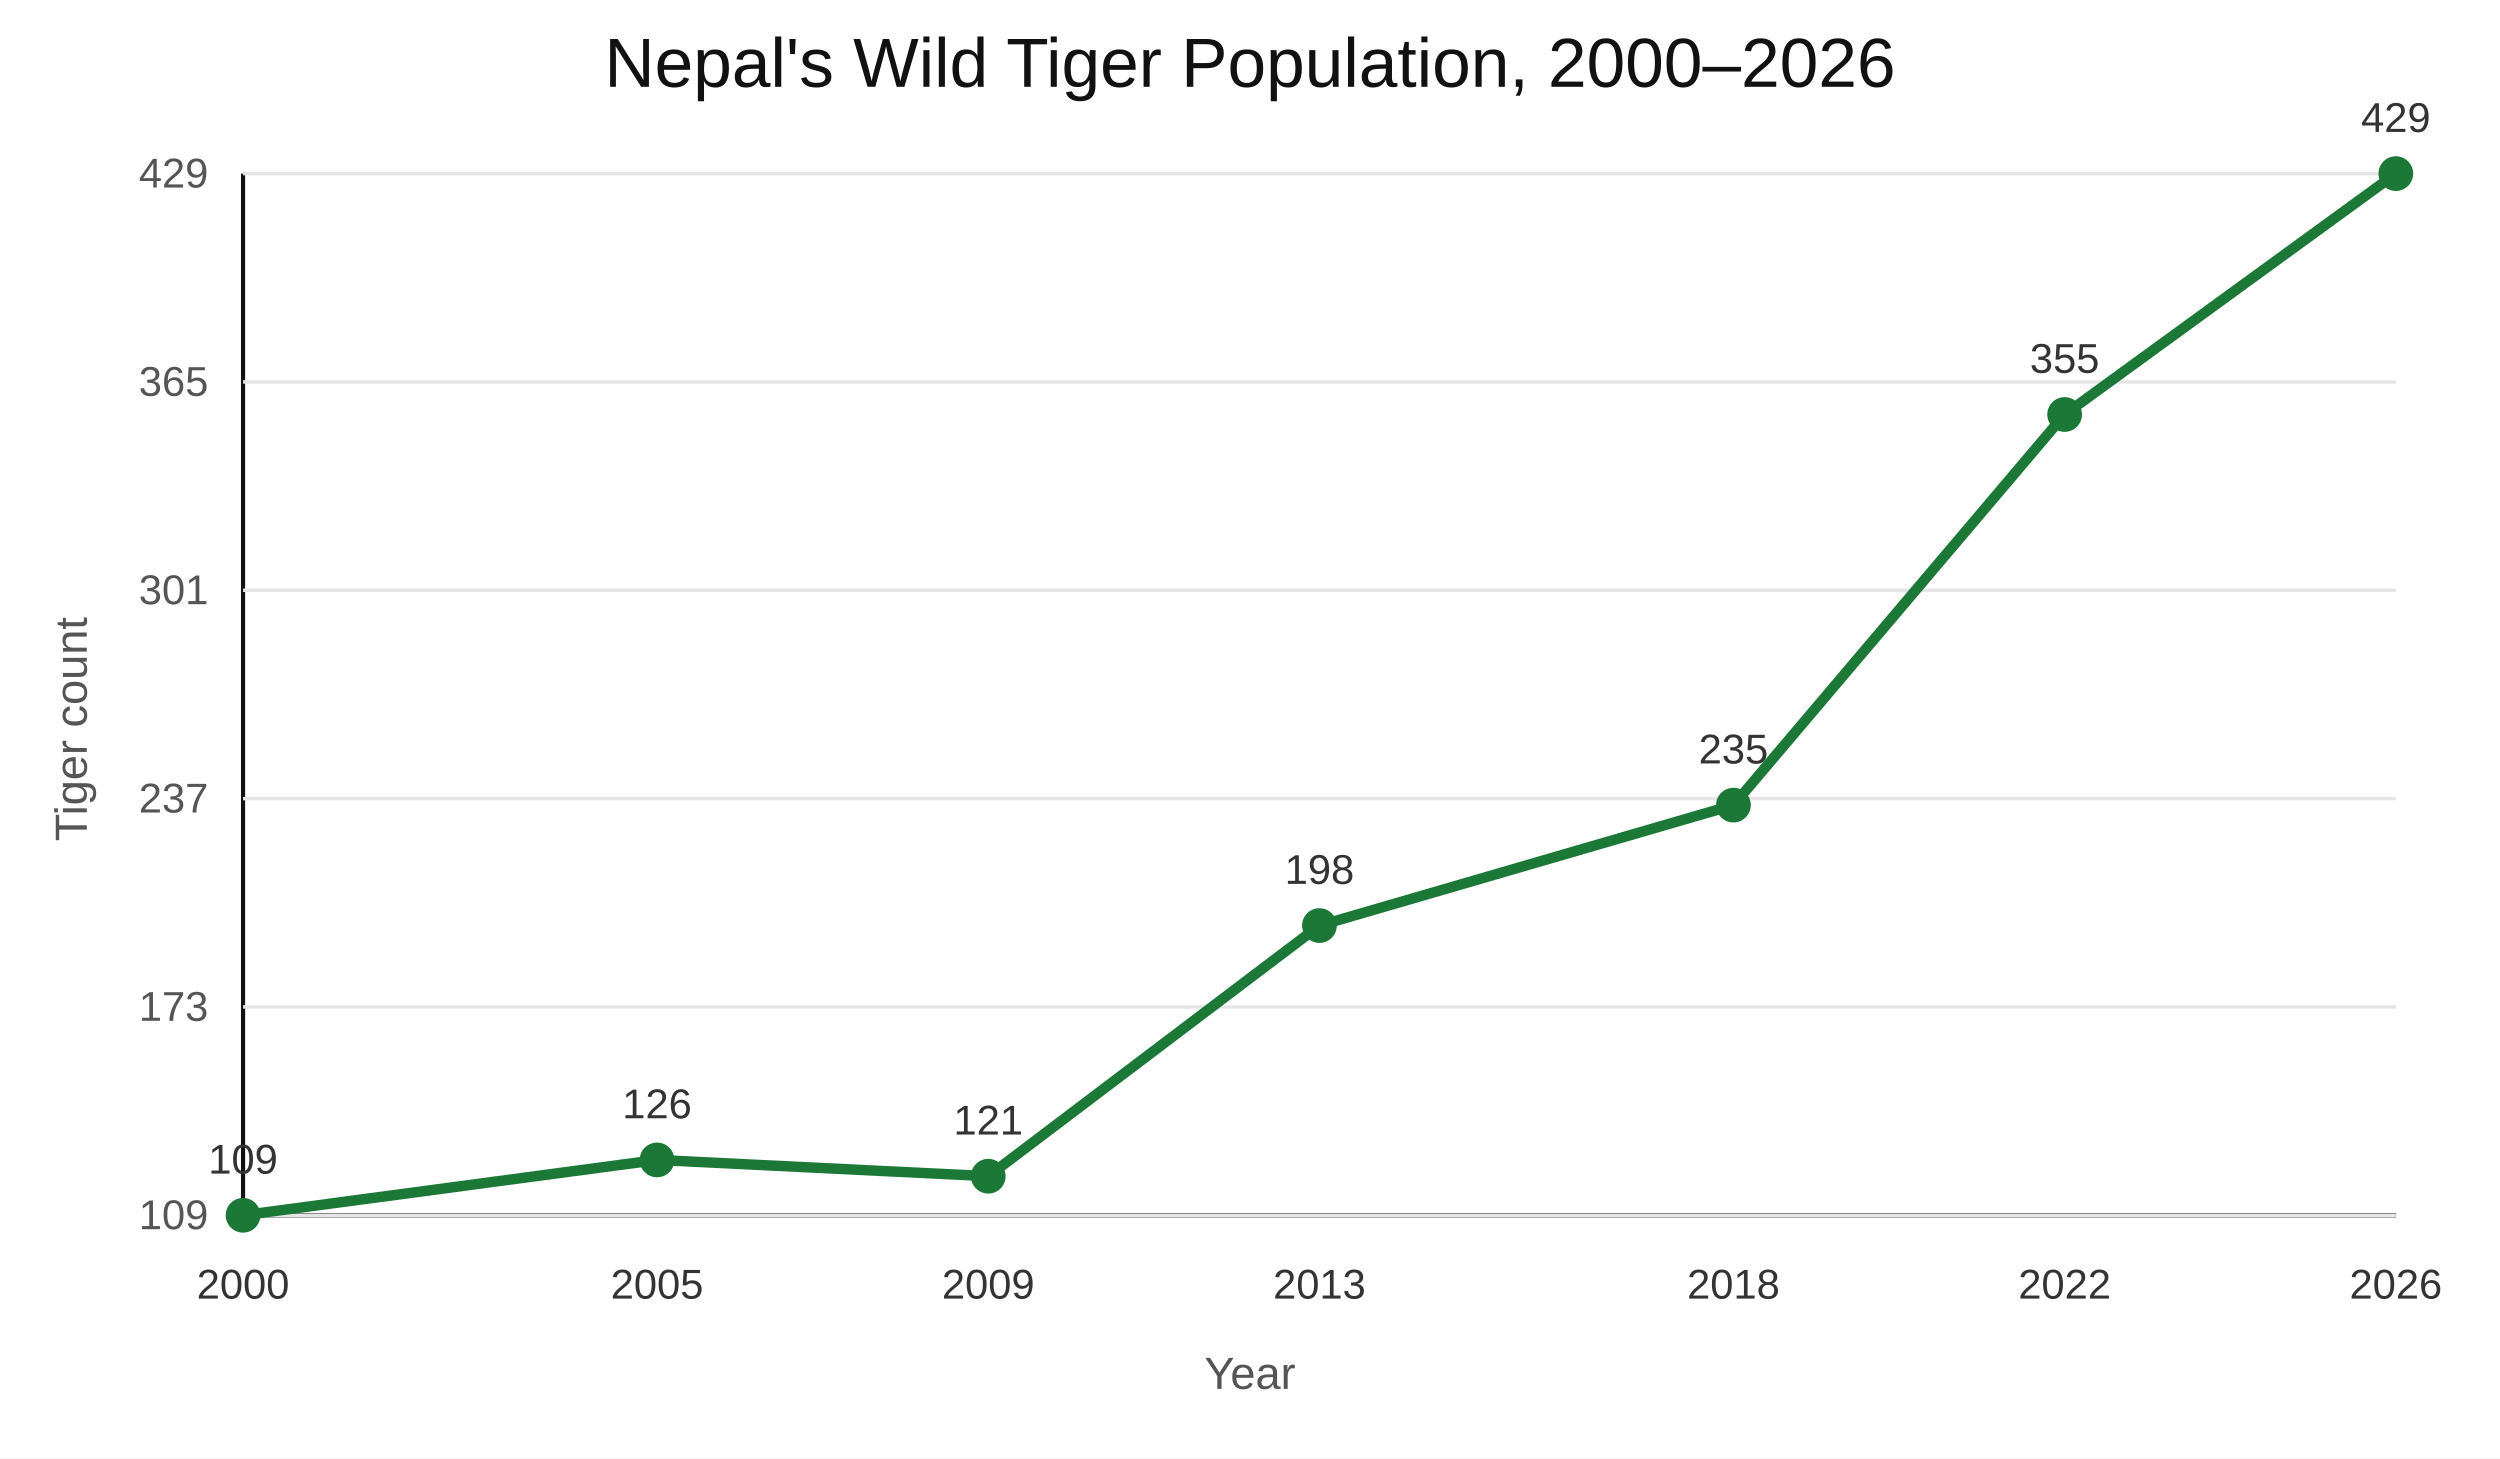
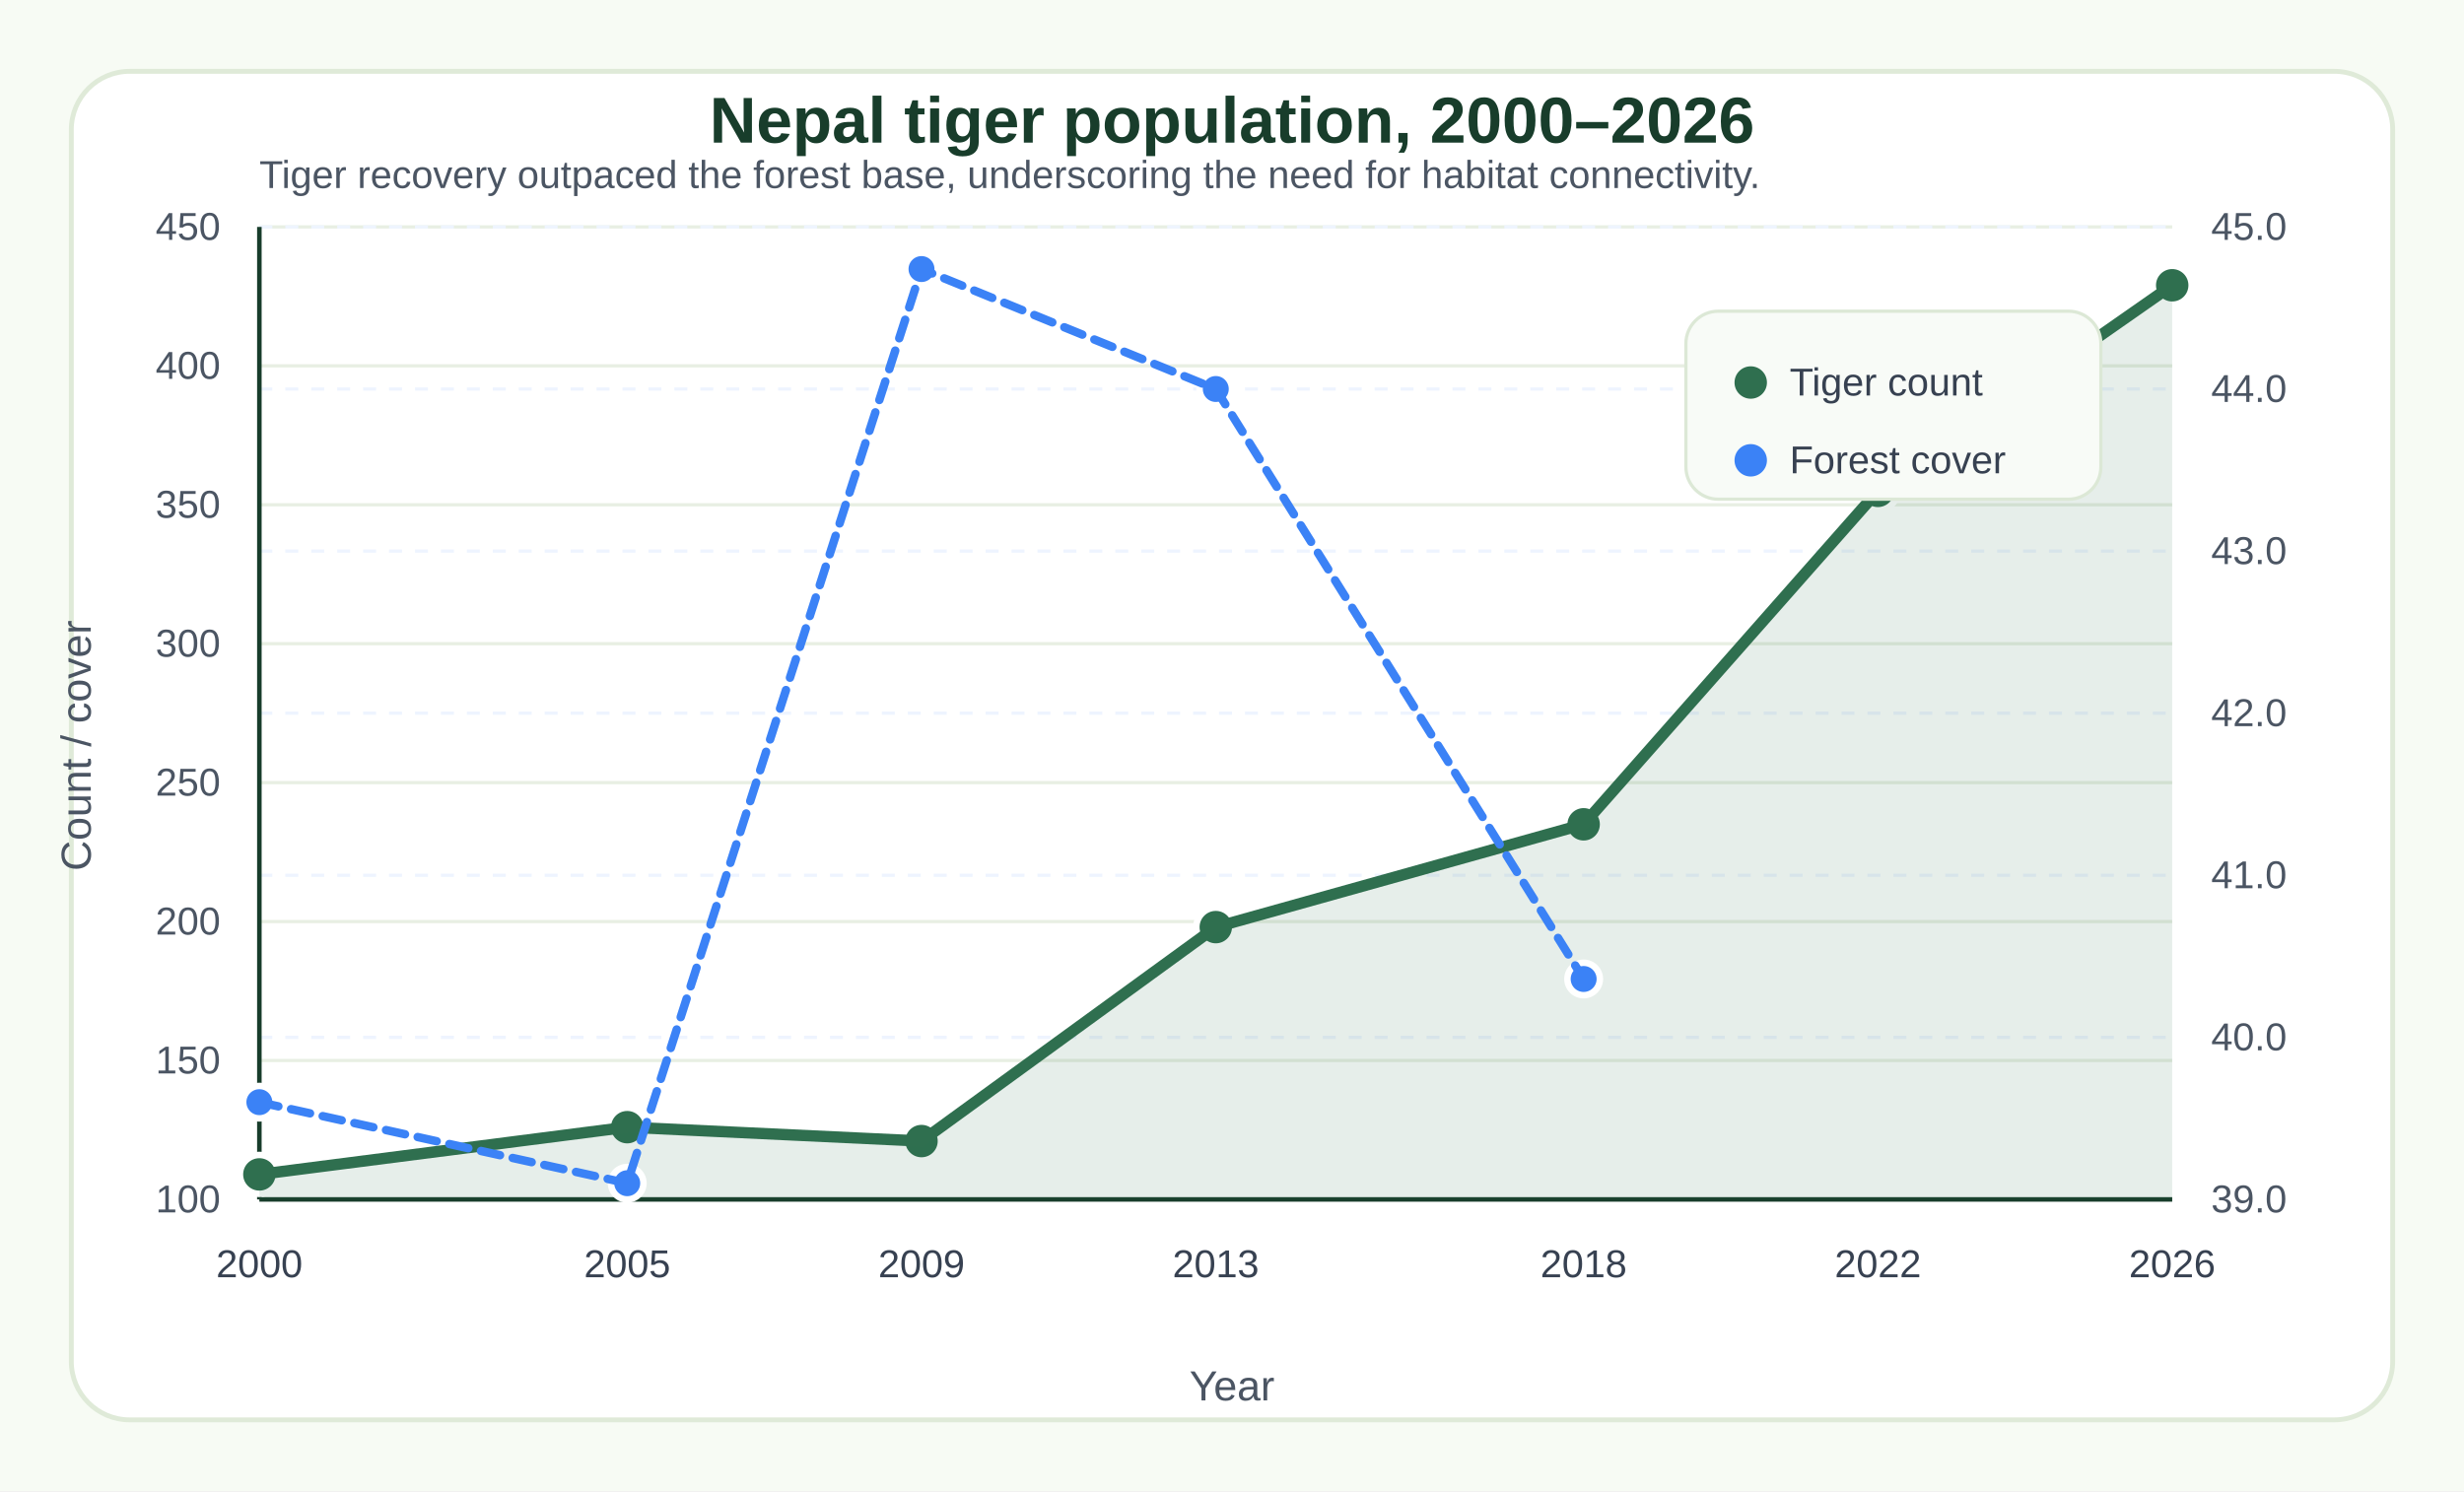
- <svg xmlns="http://www.w3.org/2000/svg" width="720" height="420" viewBox="0 0 720 420">
-   <rect x="0" y="0" width="100%" height="100%" fill="white" />
-   <text x="360.0" y="25" text-anchor="middle" font-size="20" font-family="Arial" fill="#111">Nepal's Wild Tiger Population, 2000–2026</text>
-   <line x1="70" y1="350" x2="690" y2="350" stroke="#111" stroke-width="1.2" />
-   <line x1="70" y1="50" x2="70" y2="350" stroke="#111" stroke-width="1.2" />
-   <line x1="70" y1="350.0" x2="690" y2="350.0" stroke="#e5e5e5" stroke-width="1" />
-   <text x="60" y="354.0" text-anchor="end" font-size="12" font-family="Arial" fill="#555">109</text>
-   <line x1="70" y1="290.0" x2="690" y2="290.0" stroke="#e5e5e5" stroke-width="1" />
-   <text x="60" y="294.0" text-anchor="end" font-size="12" font-family="Arial" fill="#555">173</text>
-   <line x1="70" y1="230.0" x2="690" y2="230.0" stroke="#e5e5e5" stroke-width="1" />
-   <text x="60" y="234.0" text-anchor="end" font-size="12" font-family="Arial" fill="#555">237</text>
-   <line x1="70" y1="170.0" x2="690" y2="170.0" stroke="#e5e5e5" stroke-width="1" />
-   <text x="60" y="174.0" text-anchor="end" font-size="12" font-family="Arial" fill="#555">301</text>
-   <line x1="70" y1="110.0" x2="690" y2="110.0" stroke="#e5e5e5" stroke-width="1" />
-   <text x="60" y="114.0" text-anchor="end" font-size="12" font-family="Arial" fill="#555">365</text>
-   <line x1="70" y1="50.0" x2="690" y2="50.0" stroke="#e5e5e5" stroke-width="1" />
-   <text x="60" y="54.0" text-anchor="end" font-size="12" font-family="Arial" fill="#555">429</text>
-   <circle cx="70.0" cy="350.0" r="5" fill="#1b7837" />
-   <text x="70.0" y="374" text-anchor="middle" font-size="12" font-family="Arial" fill="#333">2000</text>
-   <text x="70.0" y="338.0" text-anchor="middle" font-size="12" font-family="Arial" fill="#333">109</text>
-   <circle cx="189.231" cy="334.062" r="5" fill="#1b7837" />
-   <text x="189.231" y="374" text-anchor="middle" font-size="12" font-family="Arial" fill="#333">2005</text>
-   <text x="189.231" y="322.062" text-anchor="middle" font-size="12" font-family="Arial" fill="#333">126</text>
-   <circle cx="284.615" cy="338.75" r="5" fill="#1b7837" />
-   <text x="284.615" y="374" text-anchor="middle" font-size="12" font-family="Arial" fill="#333">2009</text>
-   <text x="284.615" y="326.75" text-anchor="middle" font-size="12" font-family="Arial" fill="#333">121</text>
-   <circle cx="380.0" cy="266.562" r="5" fill="#1b7837" />
-   <text x="380.0" y="374" text-anchor="middle" font-size="12" font-family="Arial" fill="#333">2013</text>
-   <text x="380.0" y="254.562" text-anchor="middle" font-size="12" font-family="Arial" fill="#333">198</text>
-   <circle cx="499.231" cy="231.875" r="5" fill="#1b7837" />
-   <text x="499.231" y="374" text-anchor="middle" font-size="12" font-family="Arial" fill="#333">2018</text>
-   <text x="499.231" y="219.875" text-anchor="middle" font-size="12" font-family="Arial" fill="#333">235</text>
-   <circle cx="594.615" cy="119.375" r="5" fill="#1b7837" />
-   <text x="594.615" y="374" text-anchor="middle" font-size="12" font-family="Arial" fill="#333">2022</text>
-   <text x="594.615" y="107.375" text-anchor="middle" font-size="12" font-family="Arial" fill="#333">355</text>
-   <circle cx="690.0" cy="50.0" r="5" fill="#1b7837" />
-   <text x="690.0" y="374" text-anchor="middle" font-size="12" font-family="Arial" fill="#333">2026</text>
-   <text x="690.0" y="38.0" text-anchor="middle" font-size="12" font-family="Arial" fill="#333">429</text>
-   <polyline points="70.0,350.0 189.231,334.062 284.615,338.75 380.0,266.562 499.231,231.875 594.615,119.375 690.0,50.0" fill="none" stroke="#1b7837" stroke-width="3" />
-   <text x="360.0" y="400" text-anchor="middle" font-size="13" font-family="Arial" fill="#555">Year</text>
-   <text x="25" y="210.0" text-anchor="middle" transform="rotate(-90 25 210.0)" font-size="13" font-family="Arial" fill="#555">Tiger count</text>
+ <svg xmlns="http://www.w3.org/2000/svg" width="760" height="460" viewBox="0 0 760 460">
+   <rect x="0" y="0" width="100%" height="100%" fill="#f7fbf4" />
+   <rect x="22" y="22" width="716" height="416" rx="18" fill="#ffffff" stroke="#dfead8" stroke-width="1.5" />
+   <text x="380.0" y="44" text-anchor="middle" font-size="20" font-family="Arial" fill="#183d2b" font-weight="700">Nepal tiger population, 2000–2026</text>
+   <text x="80" y="58" font-size="12" font-family="Arial" fill="#4b5563">Tiger recovery outpaced the forest base, underscoring the need for habitat connectivity.</text>
+   <line x1="80" y1="370.0" x2="670" y2="370.0" stroke="#e8efe3" stroke-width="1" />
+   <text x="68" y="374.0" text-anchor="end" font-size="12" font-family="Arial" fill="#4b5563">100</text>
+   <line x1="80" y1="327.143" x2="670" y2="327.143" stroke="#e8efe3" stroke-width="1" />
+   <text x="68" y="331.143" text-anchor="end" font-size="12" font-family="Arial" fill="#4b5563">150</text>
+   <line x1="80" y1="284.286" x2="670" y2="284.286" stroke="#e8efe3" stroke-width="1" />
+   <text x="68" y="288.286" text-anchor="end" font-size="12" font-family="Arial" fill="#4b5563">200</text>
+   <line x1="80" y1="241.429" x2="670" y2="241.429" stroke="#e8efe3" stroke-width="1" />
+   <text x="68" y="245.429" text-anchor="end" font-size="12" font-family="Arial" fill="#4b5563">250</text>
+   <line x1="80" y1="198.571" x2="670" y2="198.571" stroke="#e8efe3" stroke-width="1" />
+   <text x="68" y="202.571" text-anchor="end" font-size="12" font-family="Arial" fill="#4b5563">300</text>
+   <line x1="80" y1="155.714" x2="670" y2="155.714" stroke="#e8efe3" stroke-width="1" />
+   <text x="68" y="159.714" text-anchor="end" font-size="12" font-family="Arial" fill="#4b5563">350</text>
+   <line x1="80" y1="112.857" x2="670" y2="112.857" stroke="#e8efe3" stroke-width="1" />
+   <text x="68" y="116.857" text-anchor="end" font-size="12" font-family="Arial" fill="#4b5563">400</text>
+   <line x1="80" y1="70.0" x2="670" y2="70.0" stroke="#e8efe3" stroke-width="1" />
+   <text x="68" y="74.0" text-anchor="end" font-size="12" font-family="Arial" fill="#4b5563">450</text>
+   <line x1="80" y1="370.0" x2="670" y2="370.0" stroke="#eef4ff" stroke-width="1" stroke-dasharray="4 4" />
+   <text x="682" y="374.0" text-anchor="start" font-size="12" font-family="Arial" fill="#4b5563">39.0</text>
+   <line x1="80" y1="320.0" x2="670" y2="320.0" stroke="#eef4ff" stroke-width="1" stroke-dasharray="4 4" />
+   <text x="682" y="324.0" text-anchor="start" font-size="12" font-family="Arial" fill="#4b5563">40.0</text>
+   <line x1="80" y1="270.0" x2="670" y2="270.0" stroke="#eef4ff" stroke-width="1" stroke-dasharray="4 4" />
+   <text x="682" y="274.0" text-anchor="start" font-size="12" font-family="Arial" fill="#4b5563">41.0</text>
+   <line x1="80" y1="220.0" x2="670" y2="220.0" stroke="#eef4ff" stroke-width="1" stroke-dasharray="4 4" />
+   <text x="682" y="224.0" text-anchor="start" font-size="12" font-family="Arial" fill="#4b5563">42.0</text>
+   <line x1="80" y1="170.0" x2="670" y2="170.0" stroke="#eef4ff" stroke-width="1" stroke-dasharray="4 4" />
+   <text x="682" y="174.0" text-anchor="start" font-size="12" font-family="Arial" fill="#4b5563">43.0</text>
+   <line x1="80" y1="120.0" x2="670" y2="120.0" stroke="#eef4ff" stroke-width="1" stroke-dasharray="4 4" />
+   <text x="682" y="124.0" text-anchor="start" font-size="12" font-family="Arial" fill="#4b5563">44.0</text>
+   <line x1="80" y1="70.0" x2="670" y2="70.0" stroke="#eef4ff" stroke-width="1" stroke-dasharray="4 4" />
+   <text x="682" y="74.0" text-anchor="start" font-size="12" font-family="Arial" fill="#4b5563">45.0</text>
+   <line x1="80" y1="370" x2="670" y2="370" stroke="#183d2b" stroke-width="1.4" />
+   <line x1="80" y1="70" x2="80" y2="370" stroke="#183d2b" stroke-width="1.4" />
+   <circle cx="80.0" cy="362.286" r="6" fill="#2f6f4f" stroke="#ffffff" stroke-width="2" />
+   <text x="80.0" y="394" text-anchor="middle" font-size="12" font-family="Arial" fill="#374151">2000</text>
+   <circle cx="193.462" cy="347.714" r="6" fill="#2f6f4f" stroke="#ffffff" stroke-width="2" />
+   <text x="193.462" y="394" text-anchor="middle" font-size="12" font-family="Arial" fill="#374151">2005</text>
+   <circle cx="284.231" cy="352.0" r="6" fill="#2f6f4f" stroke="#ffffff" stroke-width="2" />
+   <text x="284.231" y="394" text-anchor="middle" font-size="12" font-family="Arial" fill="#374151">2009</text>
+   <circle cx="375.0" cy="286.0" r="6" fill="#2f6f4f" stroke="#ffffff" stroke-width="2" />
+   <text x="375.0" y="394" text-anchor="middle" font-size="12" font-family="Arial" fill="#374151">2013</text>
+   <circle cx="488.462" cy="254.286" r="6" fill="#2f6f4f" stroke="#ffffff" stroke-width="2" />
+   <text x="488.462" y="394" text-anchor="middle" font-size="12" font-family="Arial" fill="#374151">2018</text>
+   <circle cx="579.231" cy="151.429" r="6" fill="#2f6f4f" stroke="#ffffff" stroke-width="2" />
+   <text x="579.231" y="394" text-anchor="middle" font-size="12" font-family="Arial" fill="#374151">2022</text>
+   <circle cx="670.0" cy="88.0" r="6" fill="#2f6f4f" stroke="#ffffff" stroke-width="2" />
+   <text x="670.0" y="394" text-anchor="middle" font-size="12" font-family="Arial" fill="#374151">2026</text>
+   <polygon points="80.0,362.286 193.462,347.714 284.231,352.0 375.0,286.0 488.462,254.286 579.231,151.429 670.0,88.0 670.0,370 80.0,370" fill="#2f6f4f" fill-opacity="0.12" />
+   <polyline points="80.0,362.286 193.462,347.714 284.231,352.0 375.0,286.0 488.462,254.286 579.231,151.429 670.0,88.0" fill="none" stroke="#2f6f4f" stroke-width="3.5" stroke-linejoin="round" stroke-linecap="round" />
+   <circle cx="80.0" cy="340" r="5" fill="#3b82f6" stroke="#ffffff" stroke-width="2" />
+   <circle cx="193.462" cy="365" r="5" fill="#3b82f6" stroke="#ffffff" stroke-width="2" />
+   <circle cx="284.231" cy="83" r="5" fill="#3b82f6" stroke="#ffffff" stroke-width="2" />
+   <circle cx="375.0" cy="120.0" r="5" fill="#3b82f6" stroke="#ffffff" stroke-width="2" />
+   <circle cx="488.462" cy="302.0" r="5" fill="#3b82f6" stroke="#ffffff" stroke-width="2" />
+   <polyline points="80.0,340 193.462,365 284.231,83 375.0,120.0 488.462,302.0" fill="none" stroke="#3b82f6" stroke-width="2.6" stroke-dasharray="6 4" stroke-linejoin="round" stroke-linecap="round" />
+   <rect x="520" y="96" width="128" height="58" rx="10" fill="#f8fbf7" stroke="#dce8d6" />
+   <circle cx="540" cy="118" r="5" fill="#2f6f4f" />
+   <circle cx="540" cy="142" r="5" fill="#3b82f6" />
+   <text x="552" y="122" font-size="12" font-family="Arial" fill="#374151">Tiger count</text>
+   <text x="552" y="146" font-size="12" font-family="Arial" fill="#374151">Forest cover</text>
+   <text x="380.0" y="432" text-anchor="middle" font-size="13" font-family="Arial" fill="#4b5563">Year</text>
+   <text x="28" y="230.0" text-anchor="middle" transform="rotate(-90 28 230.0)" font-size="13" font-family="Arial" fill="#4b5563">Count / cover</text>
</svg>
